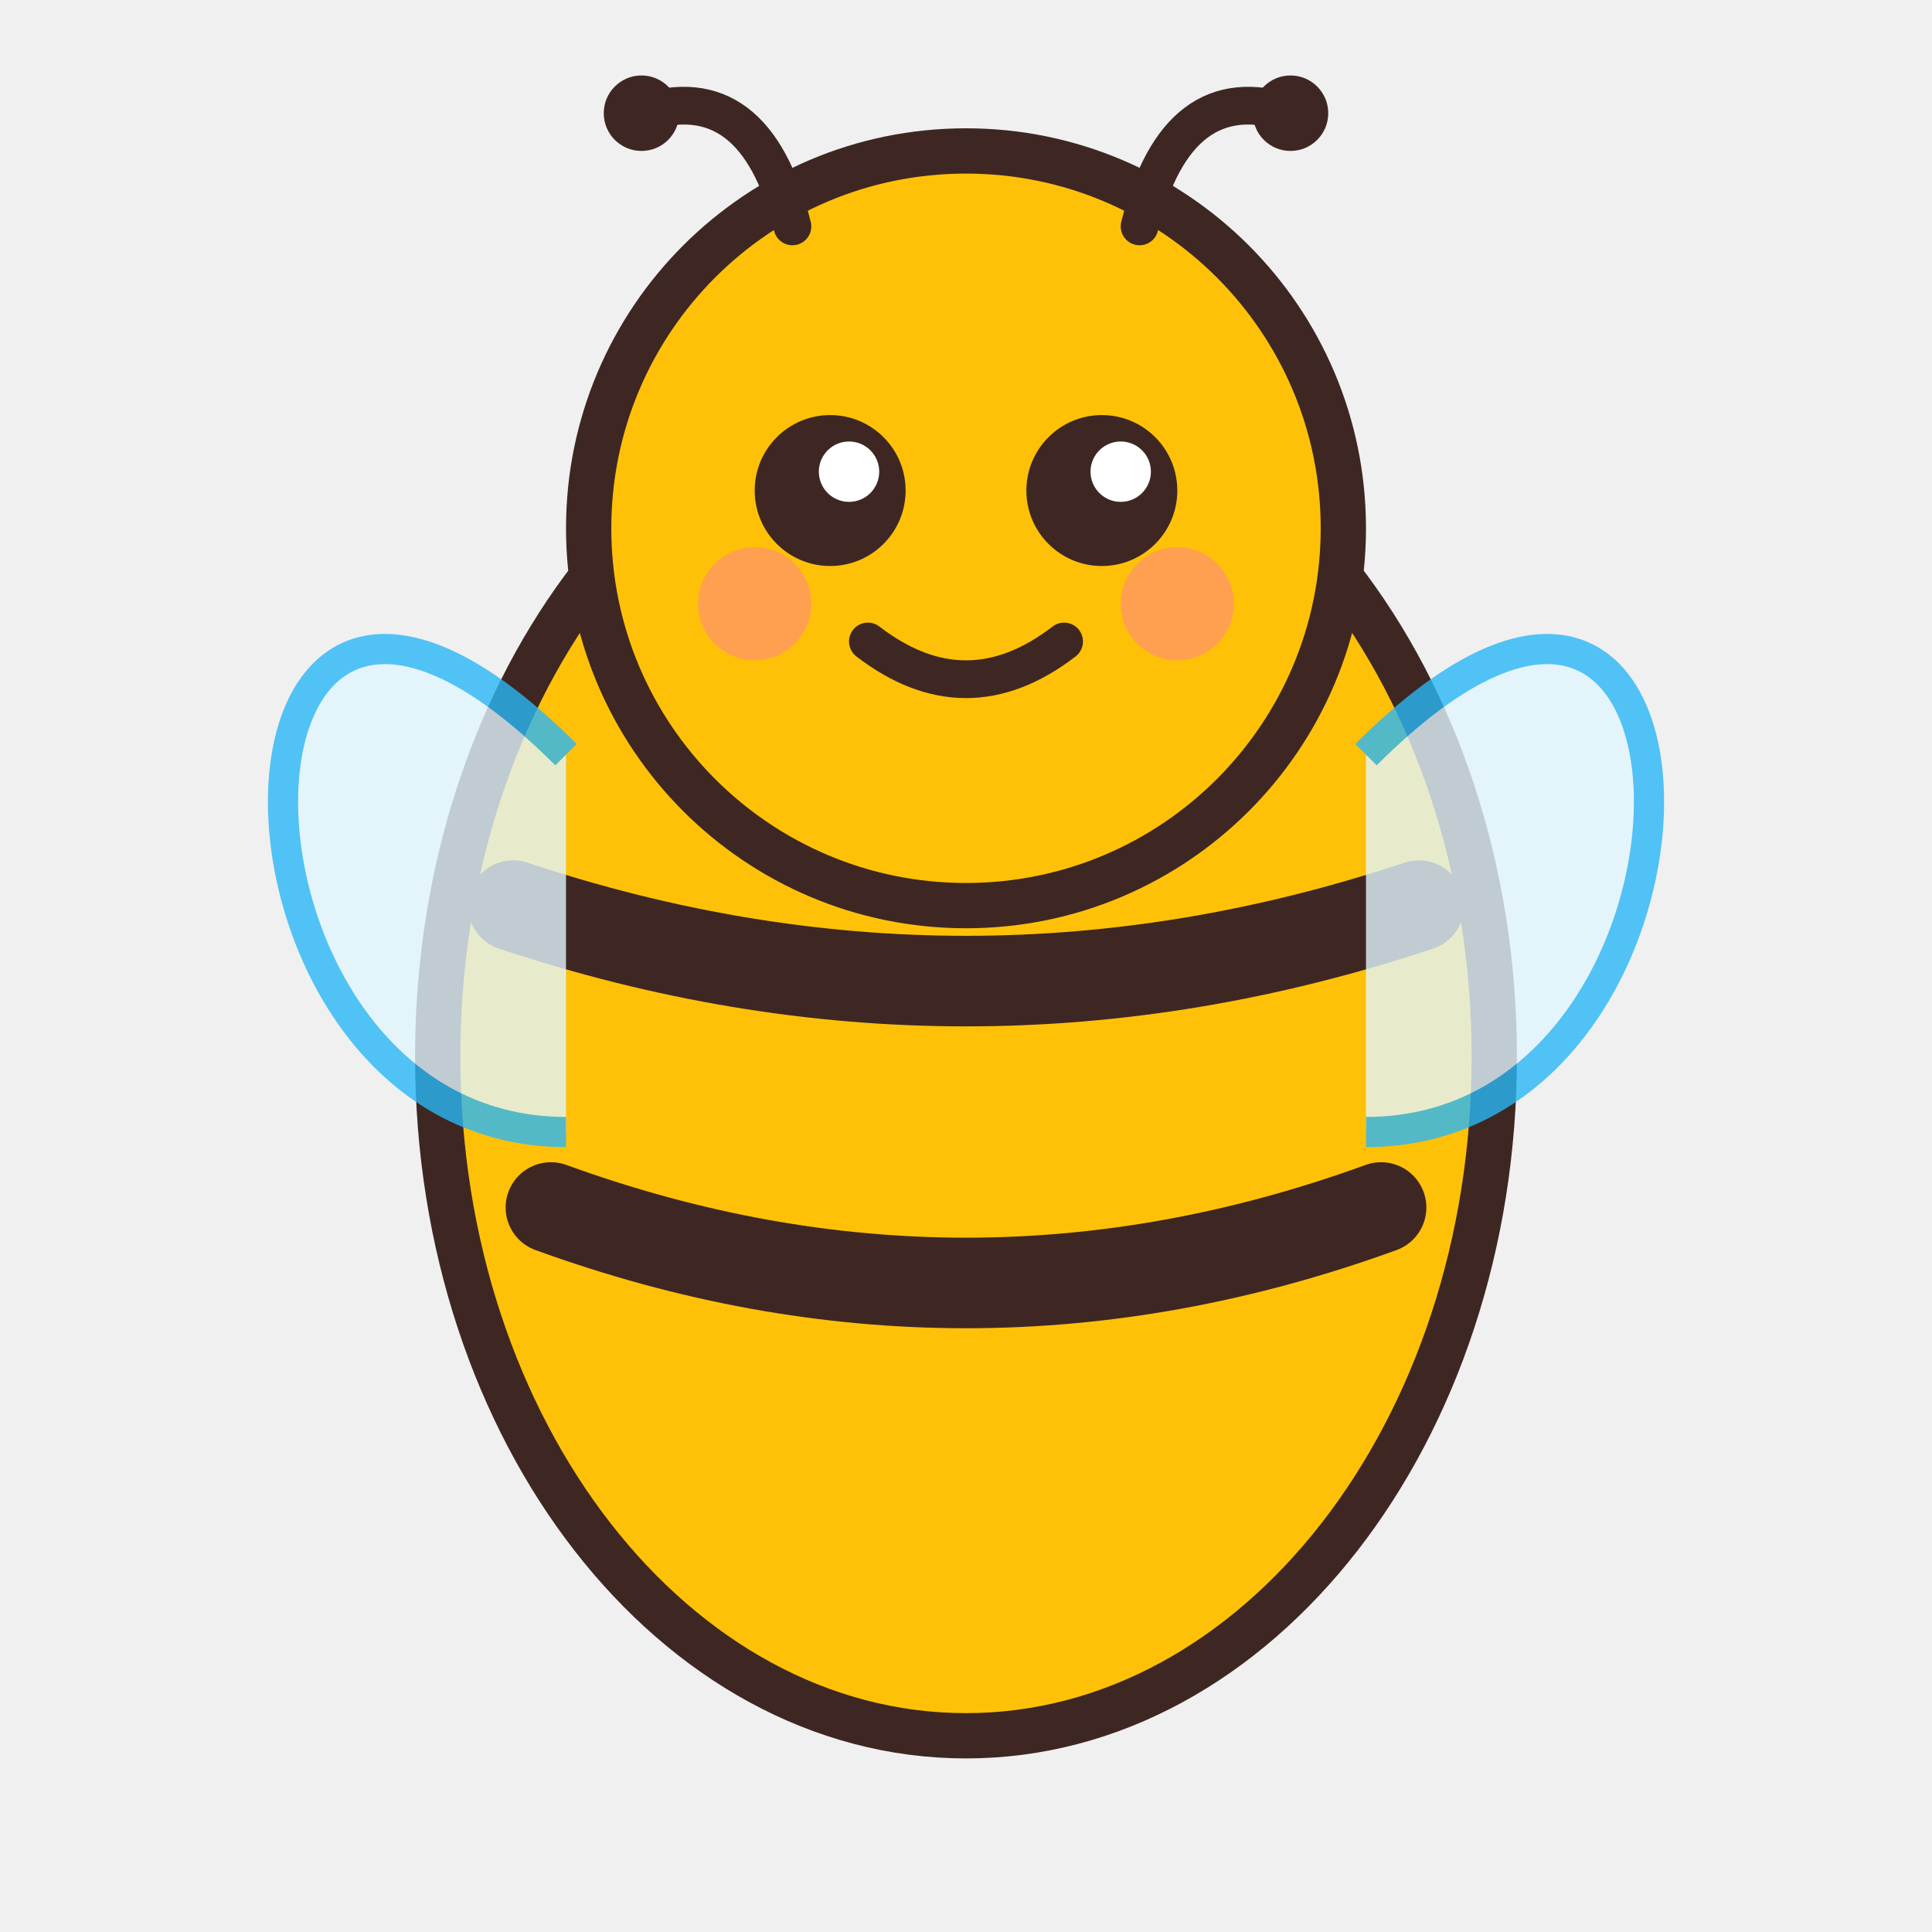
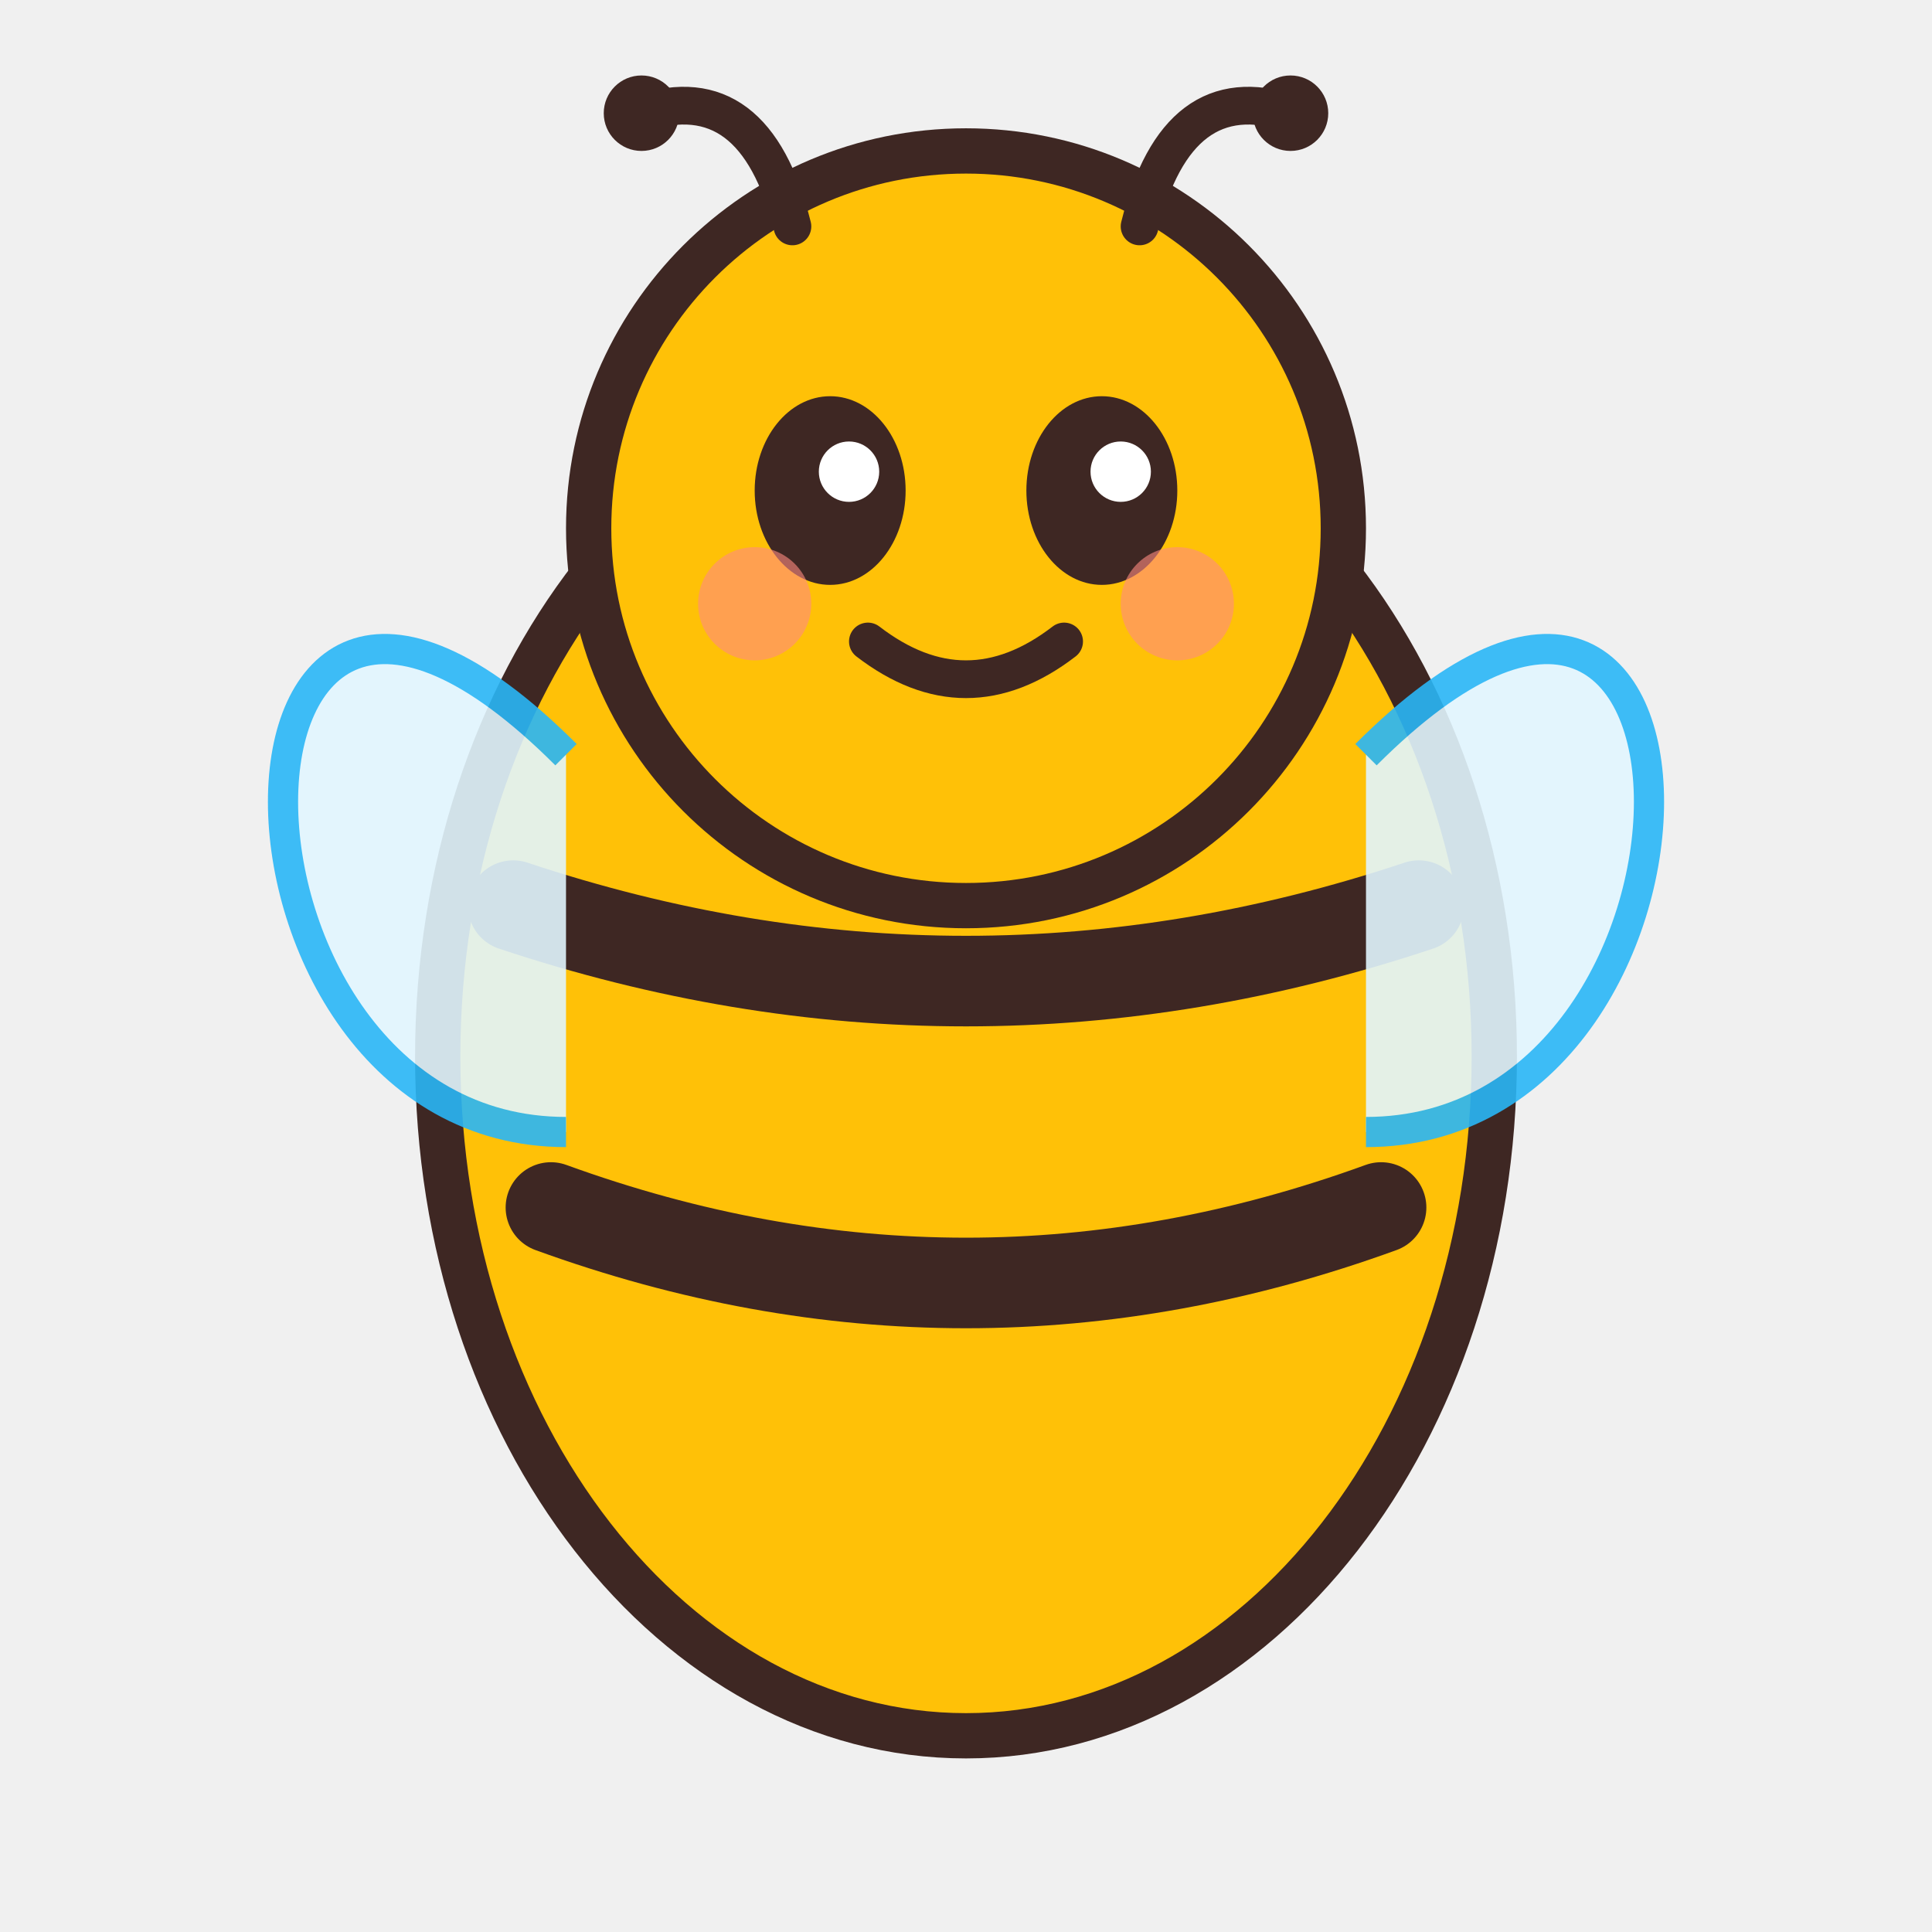
- <svg xmlns="http://www.w3.org/2000/svg" width="512" height="512" viewBox="0 0 512 512">
-   <ellipse cx="256" cy="280" rx="140" ry="180" fill="#FFC107" stroke="#3E2723" stroke-width="12" />
-   <path d="M146 320 Q256 360 366 320" stroke="#3E2723" stroke-width="24" fill="none" stroke-linecap="round" />
-   <path d="M136 240 Q256 280 376 240" stroke="#3E2723" stroke-width="24" fill="none" stroke-linecap="round" />
-   <path d="M150 200 C50 100 50 300 150 300" fill="#E1F5FE" stroke="#29B6F6" stroke-width="8" opacity="0.8" />
-   <path d="M362 200 C462 100 462 300 362 300" fill="#E1F5FE" stroke="#29B6F6" stroke-width="8" opacity="0.8" />
-   <circle cx="256" cy="140" r="100" fill="#FFC107" stroke="#3E2723" stroke-width="12" />
-   <circle cx="220" cy="130" r="20" fill="#3E2723" />
-   <circle cx="292" cy="130" r="20" fill="#3E2723" />
-   <circle cx="225" cy="125" r="8" fill="#FFFFFF" />
-   <circle cx="297" cy="125" r="8" fill="#FFFFFF" />
-   <path d="M210 60 Q200 20 170 30" stroke="#3E2723" stroke-width="10" fill="none" stroke-linecap="round" />
-   <circle cx="170" cy="30" r="10" fill="#3E2723" />
-   <path d="M302 60 Q312 20 342 30" stroke="#3E2723" stroke-width="10" fill="none" stroke-linecap="round" />
-   <circle cx="342" cy="30" r="10" fill="#3E2723" />
-   <path d="M230 170 Q256 190 282 170" stroke="#3E2723" stroke-width="10" fill="none" stroke-linecap="round" />
-   <circle cx="200" cy="160" r="15" fill="#FF8A80" opacity="0.6" />
-   <circle cx="312" cy="160" r="15" fill="#FF8A80" opacity="0.6" />
+ <svg xmlns="http://www.w3.org/2000/svg" width="1024" height="1024" viewBox="0 0 1024 1024">
+   <ellipse cx="512" cy="560" rx="280" ry="360" fill="#FFC107" stroke="#3E2723" stroke-width="24" />
+   <path d="M292 640 Q512 720 732 640" stroke="#3E2723" stroke-width="48" fill="none" stroke-linecap="round" />
+   <path d="M272 480 Q512 560 752 480" stroke="#3E2723" stroke-width="48" fill="none" stroke-linecap="round" />
+   <path d="M300 400 C100 200 100 600 300 600" fill="#E1F5FE" stroke="#29B6F6" stroke-width="16" opacity="0.9" />
+   <path d="M724 400 C924 200 924 600 724 600" fill="#E1F5FE" stroke="#29B6F6" stroke-width="16" opacity="0.9" />
+   <circle cx="512" cy="280" r="200" fill="#FFC107" stroke="#3E2723" stroke-width="24" />
+   <ellipse cx="440" cy="260" rx="40" ry="50" fill="#3E2723" />
+   <ellipse cx="584" cy="260" rx="40" ry="50" fill="#3E2723" />
+   <circle cx="450" cy="250" r="16" fill="#FFFFFF" />
+   <circle cx="594" cy="250" r="16" fill="#FFFFFF" />
+   <path d="M420 120 Q400 40 340 60" stroke="#3E2723" stroke-width="20" fill="none" stroke-linecap="round" />
+   <circle cx="340" cy="60" r="20" fill="#3E2723" />
+   <path d="M604 120 Q624 40 684 60" stroke="#3E2723" stroke-width="20" fill="none" stroke-linecap="round" />
+   <circle cx="684" cy="60" r="20" fill="#3E2723" />
+   <path d="M460 340 Q512 380 564 340" stroke="#3E2723" stroke-width="20" fill="none" stroke-linecap="round" />
+   <circle cx="400" cy="320" r="30" fill="#FF8A80" opacity="0.6" />
+   <circle cx="624" cy="320" r="30" fill="#FF8A80" opacity="0.6" />
</svg>
